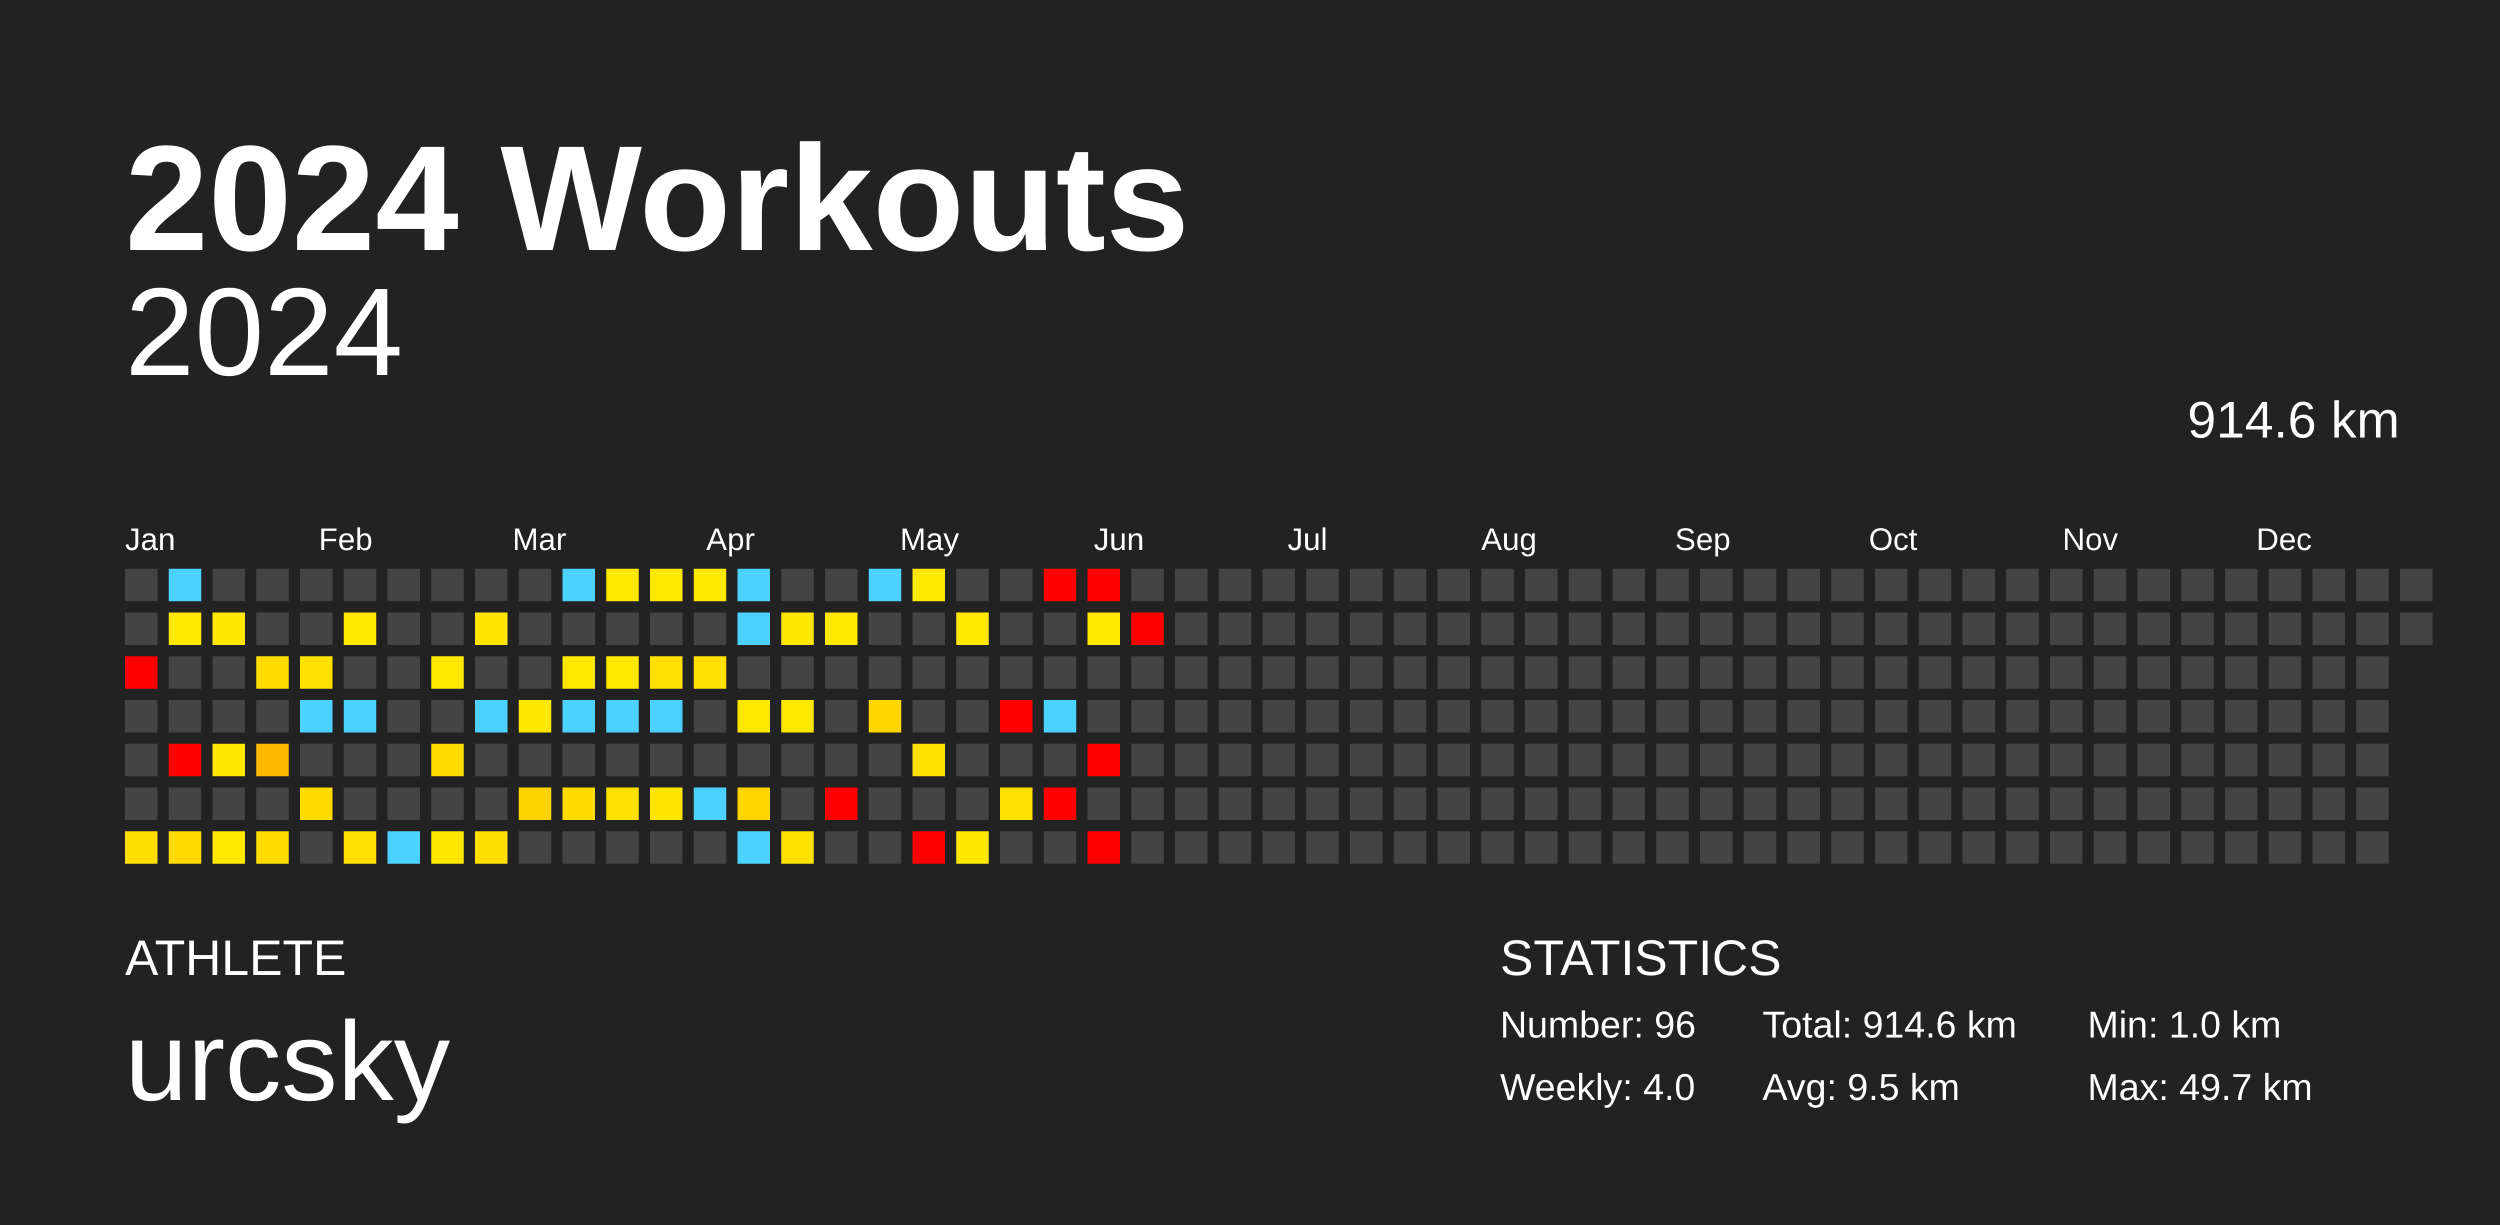
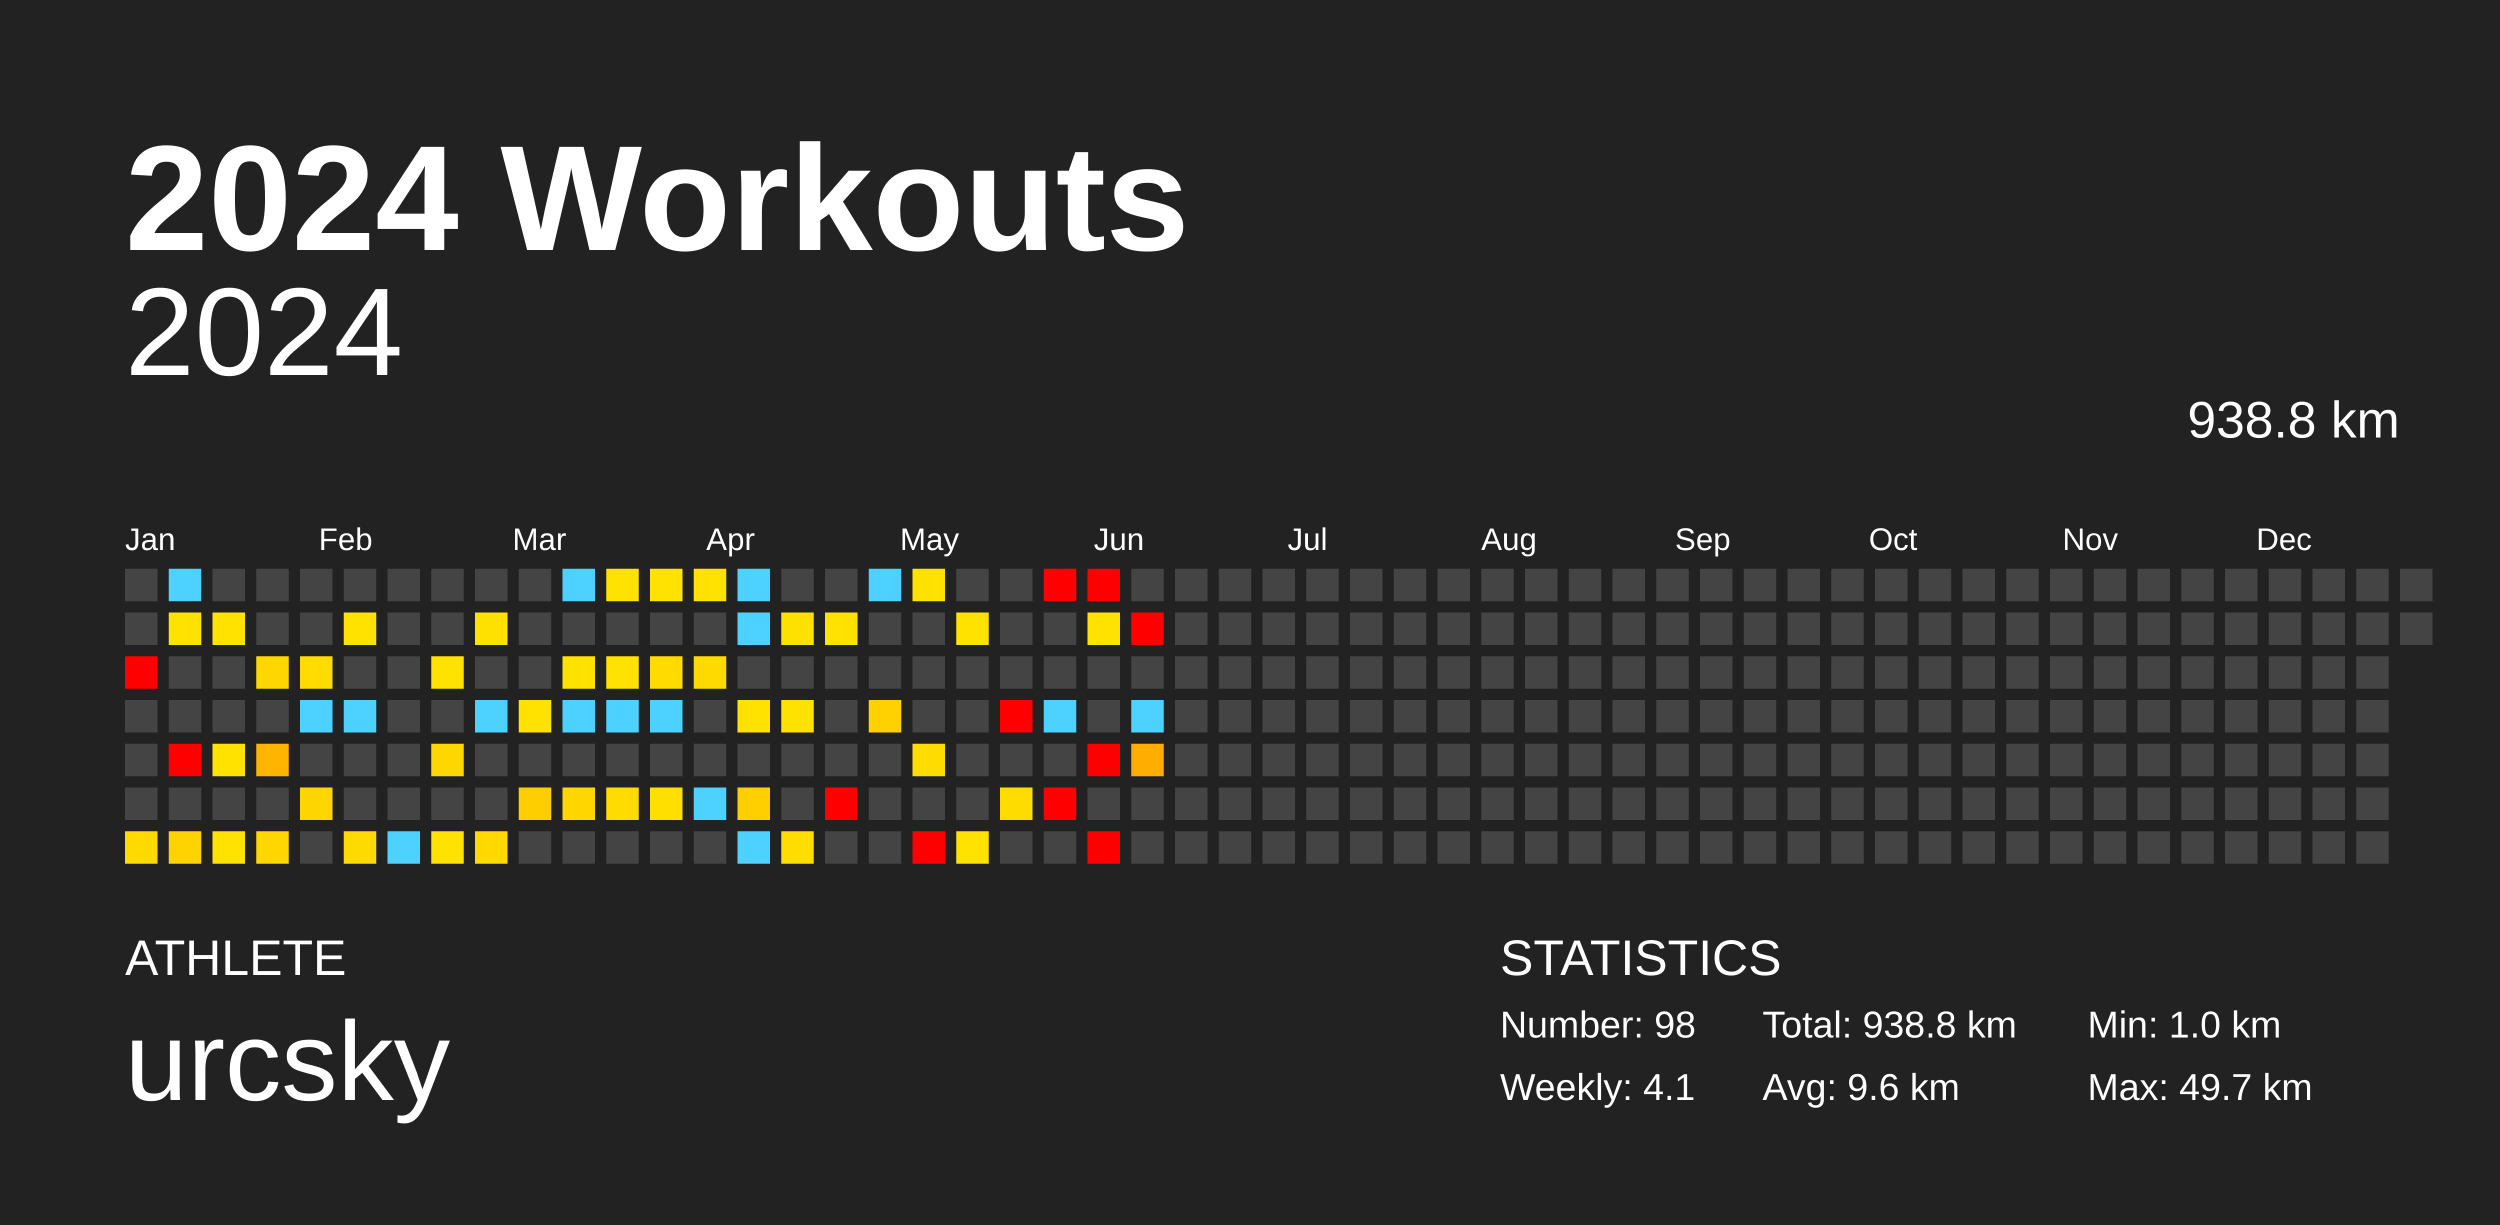
<svg xmlns="http://www.w3.org/2000/svg" baseProfile="full" height="98mm" version="1.1" viewBox="0,0,200,98" width="200mm">
  <defs />
  <rect fill="#222222" height="98" width="200" x="0" y="0" />
  <text fill="#FFFFFF" style="font-size:12px; font-family:Arial; font-weight:bold;" x="10" y="20">2024 Workouts</text>
  <text fill="#FFFFFF" style="font-size:4px; font-family:Arial" x="10" y="78">ATHLETE</text>
  <text fill="#FFFFFF" style="font-size:9px; font-family:Arial" x="10" y="88">urcsky</text>
  <text fill="#FFFFFF" style="font-size:4px; font-family:Arial" x="120" y="78">STATISTICS</text>
-   <text fill="#FFFFFF" style="font-size:3px; font-family:Arial" x="120" y="83">Number: 96</text>
-   <text fill="#FFFFFF" style="font-size:3px; font-family:Arial" x="120" y="88">Weekly: 4.0</text>
-   <text fill="#FFFFFF" style="font-size:3px; font-family:Arial" x="141" y="83">Total: 914.6 km</text>
-   <text fill="#FFFFFF" style="font-size:3px; font-family:Arial" x="141" y="88">Avg: 9.5 km</text>
+   <text fill="#FFFFFF" style="font-size:3px; font-family:Arial" x="120" y="83">Number: 98</text>
+   <text fill="#FFFFFF" style="font-size:3px; font-family:Arial" x="120" y="88">Weekly: 4.1</text>
+   <text fill="#FFFFFF" style="font-size:3px; font-family:Arial" x="141" y="83">Total: 938.8 km</text>
+   <text fill="#FFFFFF" style="font-size:3px; font-family:Arial" x="141" y="88">Avg: 9.6 km</text>
  <text fill="#FFFFFF" style="font-size:3px; font-family:Arial" x="167" y="83">Min: 1.0 km</text>
  <text fill="#FFFFFF" style="font-size:3px; font-family:Arial" x="167" y="88">Max: 49.7 km</text>
  <text alignment-baseline="hanging" fill="#FFFFFF" style="font-size:10.0px; font-family:Arial;" x="10" y="30">2024</text>
-   <text alignment-baseline="hanging" fill="#FFFFFF" style="font-size:4.125px; font-family:Arial;" x="175" y="35">914.6 km</text>
+   <text alignment-baseline="hanging" fill="#FFFFFF" style="font-size:4.125px; font-family:Arial;" x="175" y="35">938.8 km</text>
  <text fill="#FFFFFF" style="font-size:2.5px; font-family:Arial" x="10.0" y="44">Jan</text>
  <text fill="#FFFFFF" style="font-size:2.5px; font-family:Arial" x="25.5" y="44">Feb</text>
  <text fill="#FFFFFF" style="font-size:2.5px; font-family:Arial" x="41.0" y="44">Mar</text>
  <text fill="#FFFFFF" style="font-size:2.5px; font-family:Arial" x="56.5" y="44">Apr</text>
  <text fill="#FFFFFF" style="font-size:2.5px; font-family:Arial" x="72.0" y="44">May</text>
  <text fill="#FFFFFF" style="font-size:2.5px; font-family:Arial" x="87.5" y="44">Jun</text>
  <text fill="#FFFFFF" style="font-size:2.5px; font-family:Arial" x="103.0" y="44">Jul</text>
  <text fill="#FFFFFF" style="font-size:2.5px; font-family:Arial" x="118.5" y="44">Aug</text>
  <text fill="#FFFFFF" style="font-size:2.5px; font-family:Arial" x="134.0" y="44">Sep</text>
  <text fill="#FFFFFF" style="font-size:2.5px; font-family:Arial" x="149.5" y="44">Oct</text>
  <text fill="#FFFFFF" style="font-size:2.5px; font-family:Arial" x="165.0" y="44">Nov</text>
  <text fill="#FFFFFF" style="font-size:2.5px; font-family:Arial" x="180.5" y="44">Dec</text>
  <rect fill="#444444" height="2.6" width="2.6" x="10.0" y="45.5" />
  <rect fill="#444444" height="2.6" width="2.6" x="10.0" y="49.0" />
  <rect fill="red" height="2.6" width="2.6" x="10.0" y="52.5" />
  <rect fill="#444444" height="2.6" width="2.6" x="10.0" y="56.0" />
  <rect fill="#444444" height="2.6" width="2.6" x="10.0" y="59.5" />
  <rect fill="#444444" height="2.6" width="2.6" x="10.0" y="63.0" />
-   <rect fill="#ffde00" height="2.6" width="2.6" x="10.0" y="66.5" />
+   <rect fill="#ffd900" height="2.6" width="2.6" x="10.0" y="66.5" />
  <rect fill="#4dd2ff" height="2.6" width="2.6" x="13.5" y="45.5" />
-   <rect fill="#ffe800" height="2.6" width="2.6" x="13.5" y="49.0" />
+   <rect fill="#ffe200" height="2.6" width="2.6" x="13.5" y="49.0" />
  <rect fill="#444444" height="2.6" width="2.6" x="13.5" y="52.5" />
  <rect fill="#444444" height="2.6" width="2.6" x="13.5" y="56.0" />
  <rect fill="red" height="2.6" width="2.6" x="13.5" y="59.5" />
  <rect fill="#444444" height="2.6" width="2.6" x="13.5" y="63.0" />
-   <rect fill="#ffd900" height="2.6" width="2.6" x="13.5" y="66.5" />
+   <rect fill="#ffd300" height="2.6" width="2.6" x="13.5" y="66.5" />
  <rect fill="#444444" height="2.6" width="2.6" x="17.0" y="45.5" />
-   <rect fill="#ffe700" height="2.6" width="2.6" x="17.0" y="49.0" />
+   <rect fill="#ffe200" height="2.6" width="2.6" x="17.0" y="49.0" />
  <rect fill="#444444" height="2.6" width="2.6" x="17.0" y="52.5" />
  <rect fill="#444444" height="2.6" width="2.6" x="17.0" y="56.0" />
-   <rect fill="#ffe700" height="2.6" width="2.6" x="17.0" y="59.5" />
+   <rect fill="#ffe200" height="2.6" width="2.6" x="17.0" y="59.5" />
  <rect fill="#444444" height="2.6" width="2.6" x="17.0" y="63.0" />
-   <rect fill="#ffe800" height="2.6" width="2.6" x="17.0" y="66.5" />
+   <rect fill="#ffe200" height="2.6" width="2.6" x="17.0" y="66.5" />
  <rect fill="#444444" height="2.6" width="2.6" x="20.5" y="45.5" />
  <rect fill="#444444" height="2.6" width="2.6" x="20.5" y="49.0" />
-   <rect fill="#ffdc00" height="2.6" width="2.6" x="20.5" y="52.5" />
+   <rect fill="#ffd700" height="2.6" width="2.6" x="20.5" y="52.5" />
  <rect fill="#444444" height="2.6" width="2.6" x="20.5" y="56.0" />
-   <rect fill="#ffb900" height="2.6" width="2.6" x="20.5" y="59.5" />
+   <rect fill="#ffb500" height="2.6" width="2.6" x="20.5" y="59.5" />
  <rect fill="#444444" height="2.6" width="2.6" x="20.5" y="63.0" />
-   <rect fill="#ffdc00" height="2.6" width="2.6" x="20.5" y="66.5" />
+   <rect fill="#ffd600" height="2.6" width="2.6" x="20.5" y="66.5" />
  <rect fill="#444444" height="2.6" width="2.6" x="24.0" y="45.5" />
  <rect fill="#444444" height="2.6" width="2.6" x="24.0" y="49.0" />
-   <rect fill="#ffe100" height="2.6" width="2.6" x="24.0" y="52.5" />
+   <rect fill="#ffdb00" height="2.6" width="2.6" x="24.0" y="52.5" />
  <rect fill="#4dd2ff" height="2.6" width="2.6" x="24.0" y="56.0" />
  <rect fill="#444444" height="2.6" width="2.6" x="24.0" y="59.5" />
-   <rect fill="#ffdb00" height="2.6" width="2.6" x="24.0" y="63.0" />
+   <rect fill="#ffd500" height="2.6" width="2.6" x="24.0" y="63.0" />
  <rect fill="#444444" height="2.6" width="2.6" x="24.0" y="66.5" />
  <rect fill="#444444" height="2.6" width="2.6" x="27.5" y="45.5" />
-   <rect fill="#ffe800" height="2.6" width="2.6" x="27.5" y="49.0" />
+   <rect fill="#ffe200" height="2.6" width="2.6" x="27.5" y="49.0" />
  <rect fill="#444444" height="2.6" width="2.6" x="27.5" y="52.5" />
  <rect fill="#4dd2ff" height="2.6" width="2.6" x="27.5" y="56.0" />
  <rect fill="#444444" height="2.6" width="2.6" x="27.5" y="59.5" />
  <rect fill="#444444" height="2.6" width="2.6" x="27.5" y="63.0" />
-   <rect fill="#ffe000" height="2.6" width="2.6" x="27.5" y="66.5" />
+   <rect fill="#ffda00" height="2.6" width="2.6" x="27.5" y="66.5" />
  <rect fill="#444444" height="2.6" width="2.6" x="31.0" y="45.5" />
  <rect fill="#444444" height="2.6" width="2.6" x="31.0" y="49.0" />
  <rect fill="#444444" height="2.6" width="2.6" x="31.0" y="52.5" />
  <rect fill="#444444" height="2.6" width="2.6" x="31.0" y="56.0" />
  <rect fill="#444444" height="2.6" width="2.6" x="31.0" y="59.5" />
  <rect fill="#444444" height="2.6" width="2.6" x="31.0" y="63.0" />
  <rect fill="#4dd2ff" height="2.6" width="2.6" x="31.0" y="66.5" />
  <rect fill="#444444" height="2.6" width="2.6" x="34.5" y="45.5" />
  <rect fill="#444444" height="2.6" width="2.6" x="34.5" y="49.0" />
-   <rect fill="#ffe800" height="2.6" width="2.6" x="34.5" y="52.5" />
+   <rect fill="#ffe200" height="2.6" width="2.6" x="34.5" y="52.5" />
  <rect fill="#444444" height="2.6" width="2.6" x="34.5" y="56.0" />
-   <rect fill="#ffdc00" height="2.6" width="2.6" x="34.5" y="59.5" />
+   <rect fill="#ffd700" height="2.6" width="2.6" x="34.5" y="59.5" />
  <rect fill="#444444" height="2.6" width="2.6" x="34.5" y="63.0" />
-   <rect fill="#ffe700" height="2.6" width="2.6" x="34.5" y="66.5" />
+   <rect fill="#ffe200" height="2.6" width="2.6" x="34.5" y="66.5" />
  <rect fill="#444444" height="2.6" width="2.6" x="38.0" y="45.5" />
-   <rect fill="#ffe600" height="2.6" width="2.6" x="38.0" y="49.0" />
+   <rect fill="#ffe100" height="2.6" width="2.6" x="38.0" y="49.0" />
  <rect fill="#444444" height="2.6" width="2.6" x="38.0" y="52.5" />
  <rect fill="#4dd2ff" height="2.6" width="2.6" x="38.0" y="56.0" />
  <rect fill="#444444" height="2.6" width="2.6" x="38.0" y="59.5" />
  <rect fill="#444444" height="2.6" width="2.6" x="38.0" y="63.0" />
-   <rect fill="#ffde00" height="2.6" width="2.6" x="38.0" y="66.5" />
+   <rect fill="#ffd900" height="2.6" width="2.6" x="38.0" y="66.5" />
  <rect fill="#444444" height="2.6" width="2.6" x="41.5" y="45.5" />
  <rect fill="#444444" height="2.6" width="2.6" x="41.5" y="49.0" />
  <rect fill="#444444" height="2.6" width="2.6" x="41.5" y="52.5" />
-   <rect fill="#ffe700" height="2.6" width="2.6" x="41.5" y="56.0" />
+   <rect fill="#ffe200" height="2.6" width="2.6" x="41.5" y="56.0" />
  <rect fill="#444444" height="2.6" width="2.6" x="41.5" y="59.5" />
-   <rect fill="#ffd300" height="2.6" width="2.6" x="41.5" y="63.0" />
+   <rect fill="#ffce00" height="2.6" width="2.6" x="41.5" y="63.0" />
  <rect fill="#444444" height="2.6" width="2.6" x="41.5" y="66.5" />
  <rect fill="#4dd2ff" height="2.6" width="2.6" x="45.0" y="45.5" />
  <rect fill="#444444" height="2.6" width="2.6" x="45.0" y="49.0" />
-   <rect fill="#ffe800" height="2.6" width="2.6" x="45.0" y="52.5" />
+   <rect fill="#ffe200" height="2.6" width="2.6" x="45.0" y="52.5" />
  <rect fill="#4dd2ff" height="2.6" width="2.6" x="45.0" y="56.0" />
  <rect fill="#444444" height="2.6" width="2.6" x="45.0" y="59.5" />
-   <rect fill="#ffdb00" height="2.6" width="2.6" x="45.0" y="63.0" />
+   <rect fill="#ffd600" height="2.6" width="2.6" x="45.0" y="63.0" />
  <rect fill="#444444" height="2.6" width="2.6" x="45.0" y="66.5" />
-   <rect fill="#ffe800" height="2.6" width="2.6" x="48.5" y="45.5" />
+   <rect fill="#ffe200" height="2.6" width="2.6" x="48.5" y="45.5" />
  <rect fill="#444444" height="2.6" width="2.6" x="48.5" y="49.0" />
-   <rect fill="#ffe800" height="2.6" width="2.6" x="48.5" y="52.5" />
+   <rect fill="#ffe200" height="2.6" width="2.6" x="48.5" y="52.5" />
  <rect fill="#4dd2ff" height="2.6" width="2.6" x="48.5" y="56.0" />
  <rect fill="#444444" height="2.6" width="2.6" x="48.5" y="59.5" />
-   <rect fill="#ffe100" height="2.6" width="2.6" x="48.5" y="63.0" />
+   <rect fill="#ffdb00" height="2.6" width="2.6" x="48.5" y="63.0" />
  <rect fill="#444444" height="2.6" width="2.6" x="48.5" y="66.5" />
-   <rect fill="#ffe800" height="2.6" width="2.6" x="52.0" y="45.5" />
+   <rect fill="#ffe200" height="2.6" width="2.6" x="52.0" y="45.5" />
  <rect fill="#444444" height="2.6" width="2.6" x="52.0" y="49.0" />
-   <rect fill="#ffe000" height="2.6" width="2.6" x="52.0" y="52.5" />
+   <rect fill="#ffdb00" height="2.6" width="2.6" x="52.0" y="52.5" />
  <rect fill="#4dd2ff" height="2.6" width="2.6" x="52.0" y="56.0" />
  <rect fill="#444444" height="2.6" width="2.6" x="52.0" y="59.5" />
-   <rect fill="#ffe500" height="2.6" width="2.6" x="52.0" y="63.0" />
+   <rect fill="#ffdf00" height="2.6" width="2.6" x="52.0" y="63.0" />
  <rect fill="#444444" height="2.6" width="2.6" x="52.0" y="66.5" />
-   <rect fill="#ffe800" height="2.6" width="2.6" x="55.5" y="45.5" />
+   <rect fill="#ffe200" height="2.6" width="2.6" x="55.5" y="45.5" />
  <rect fill="#444444" height="2.6" width="2.6" x="55.5" y="49.0" />
-   <rect fill="#ffe000" height="2.6" width="2.6" x="55.5" y="52.5" />
+   <rect fill="#ffda00" height="2.6" width="2.6" x="55.5" y="52.5" />
  <rect fill="#444444" height="2.6" width="2.6" x="55.5" y="56.0" />
  <rect fill="#444444" height="2.6" width="2.6" x="55.5" y="59.5" />
  <rect fill="#4dd2ff" height="2.6" width="2.6" x="55.5" y="63.0" />
  <rect fill="#444444" height="2.6" width="2.6" x="55.5" y="66.5" />
  <rect fill="#4dd2ff" height="2.6" width="2.6" x="59.0" y="45.5" />
  <rect fill="#4dd2ff" height="2.6" width="2.6" x="59.0" y="49.0" />
  <rect fill="#444444" height="2.6" width="2.6" x="59.0" y="52.5" />
-   <rect fill="#ffe800" height="2.6" width="2.6" x="59.0" y="56.0" />
+   <rect fill="#ffe200" height="2.6" width="2.6" x="59.0" y="56.0" />
  <rect fill="#444444" height="2.6" width="2.6" x="59.0" y="59.5" />
-   <rect fill="#ffd400" height="2.6" width="2.6" x="59.0" y="63.0" />
+   <rect fill="#ffcf00" height="2.6" width="2.6" x="59.0" y="63.0" />
  <rect fill="#4dd2ff" height="2.6" width="2.6" x="59.0" y="66.5" />
  <rect fill="#444444" height="2.6" width="2.6" x="62.5" y="45.5" />
-   <rect fill="#ffe700" height="2.6" width="2.6" x="62.5" y="49.0" />
+   <rect fill="#ffe100" height="2.6" width="2.6" x="62.5" y="49.0" />
  <rect fill="#444444" height="2.6" width="2.6" x="62.5" y="52.5" />
-   <rect fill="#ffe800" height="2.6" width="2.6" x="62.5" y="56.0" />
+   <rect fill="#ffe200" height="2.6" width="2.6" x="62.5" y="56.0" />
  <rect fill="#444444" height="2.6" width="2.6" x="62.5" y="59.5" />
  <rect fill="#444444" height="2.6" width="2.6" x="62.5" y="63.0" />
-   <rect fill="#ffe200" height="2.6" width="2.6" x="62.5" y="66.5" />
+   <rect fill="#ffdd00" height="2.6" width="2.6" x="62.5" y="66.5" />
  <rect fill="#444444" height="2.6" width="2.6" x="66.0" y="45.5" />
-   <rect fill="#ffe800" height="2.6" width="2.6" x="66.0" y="49.0" />
+   <rect fill="#ffe200" height="2.6" width="2.6" x="66.0" y="49.0" />
  <rect fill="#444444" height="2.6" width="2.6" x="66.0" y="52.5" />
  <rect fill="#444444" height="2.6" width="2.6" x="66.0" y="56.0" />
  <rect fill="#444444" height="2.6" width="2.6" x="66.0" y="59.5" />
  <rect fill="red" height="2.6" width="2.6" x="66.0" y="63.0" />
  <rect fill="#444444" height="2.6" width="2.6" x="66.0" y="66.5" />
  <rect fill="#4dd2ff" height="2.6" width="2.6" x="69.5" y="45.5" />
  <rect fill="#444444" height="2.6" width="2.6" x="69.5" y="49.0" />
  <rect fill="#444444" height="2.6" width="2.6" x="69.5" y="52.5" />
-   <rect fill="#ffd600" height="2.6" width="2.6" x="69.5" y="56.0" />
+   <rect fill="#ffd100" height="2.6" width="2.6" x="69.5" y="56.0" />
  <rect fill="#444444" height="2.6" width="2.6" x="69.5" y="59.5" />
  <rect fill="#444444" height="2.6" width="2.6" x="69.5" y="63.0" />
  <rect fill="#444444" height="2.6" width="2.6" x="69.5" y="66.5" />
-   <rect fill="#ffe800" height="2.6" width="2.6" x="73.0" y="45.5" />
+   <rect fill="#ffe200" height="2.6" width="2.6" x="73.0" y="45.5" />
  <rect fill="#444444" height="2.6" width="2.6" x="73.0" y="49.0" />
  <rect fill="#444444" height="2.6" width="2.6" x="73.0" y="52.5" />
  <rect fill="#444444" height="2.6" width="2.6" x="73.0" y="56.0" />
-   <rect fill="#ffe200" height="2.6" width="2.6" x="73.0" y="59.5" />
+   <rect fill="#ffdc00" height="2.6" width="2.6" x="73.0" y="59.5" />
  <rect fill="#444444" height="2.6" width="2.6" x="73.0" y="63.0" />
  <rect fill="red" height="2.6" width="2.6" x="73.0" y="66.5" />
  <rect fill="#444444" height="2.6" width="2.6" x="76.5" y="45.5" />
-   <rect fill="#ffe800" height="2.6" width="2.6" x="76.5" y="49.0" />
+   <rect fill="#ffe200" height="2.6" width="2.6" x="76.5" y="49.0" />
  <rect fill="#444444" height="2.6" width="2.6" x="76.5" y="52.5" />
  <rect fill="#444444" height="2.6" width="2.6" x="76.5" y="56.0" />
  <rect fill="#444444" height="2.6" width="2.6" x="76.5" y="59.5" />
  <rect fill="#444444" height="2.6" width="2.6" x="76.5" y="63.0" />
-   <rect fill="#ffe700" height="2.6" width="2.6" x="76.5" y="66.5" />
+   <rect fill="#ffe200" height="2.6" width="2.6" x="76.5" y="66.5" />
  <rect fill="#444444" height="2.6" width="2.6" x="80.0" y="45.5" />
  <rect fill="#444444" height="2.6" width="2.6" x="80.0" y="49.0" />
  <rect fill="#444444" height="2.6" width="2.6" x="80.0" y="52.5" />
  <rect fill="red" height="2.6" width="2.6" x="80.0" y="56.0" />
  <rect fill="#444444" height="2.6" width="2.6" x="80.0" y="59.5" />
-   <rect fill="#ffe100" height="2.6" width="2.6" x="80.0" y="63.0" />
+   <rect fill="#ffdc00" height="2.6" width="2.6" x="80.0" y="63.0" />
  <rect fill="#444444" height="2.6" width="2.6" x="80.0" y="66.5" />
  <rect fill="red" height="2.6" width="2.6" x="83.5" y="45.5" />
  <rect fill="#444444" height="2.6" width="2.6" x="83.5" y="49.0" />
  <rect fill="#444444" height="2.6" width="2.6" x="83.5" y="52.5" />
  <rect fill="#4dd2ff" height="2.6" width="2.6" x="83.5" y="56.0" />
  <rect fill="#444444" height="2.6" width="2.6" x="83.5" y="59.5" />
  <rect fill="red" height="2.6" width="2.6" x="83.5" y="63.0" />
  <rect fill="#444444" height="2.6" width="2.6" x="83.5" y="66.5" />
  <rect fill="red" height="2.6" width="2.6" x="87.0" y="45.5" />
-   <rect fill="#ffe800" height="2.6" width="2.6" x="87.0" y="49.0" />
+   <rect fill="#ffe200" height="2.6" width="2.6" x="87.0" y="49.0" />
  <rect fill="#444444" height="2.6" width="2.6" x="87.0" y="52.5" />
  <rect fill="#444444" height="2.6" width="2.6" x="87.0" y="56.0" />
  <rect fill="red" height="2.6" width="2.6" x="87.0" y="59.5" />
  <rect fill="#444444" height="2.6" width="2.6" x="87.0" y="63.0" />
  <rect fill="red" height="2.6" width="2.6" x="87.0" y="66.5" />
  <rect fill="#444444" height="2.6" width="2.6" x="90.5" y="45.5" />
  <rect fill="red" height="2.6" width="2.6" x="90.5" y="49.0" />
  <rect fill="#444444" height="2.6" width="2.6" x="90.5" y="52.5" />
-   <rect fill="#444444" height="2.6" width="2.6" x="90.5" y="56.0" />
-   <rect fill="#444444" height="2.6" width="2.6" x="90.5" y="59.5" />
+   <rect fill="#4dd2ff" height="2.6" width="2.6" x="90.5" y="56.0" />
+   <rect fill="#ffae00" height="2.6" width="2.6" x="90.5" y="59.5" />
  <rect fill="#444444" height="2.6" width="2.6" x="90.5" y="63.0" />
  <rect fill="#444444" height="2.6" width="2.6" x="90.5" y="66.5" />
  <rect fill="#444444" height="2.6" width="2.6" x="94.0" y="45.5" />
  <rect fill="#444444" height="2.6" width="2.6" x="94.0" y="49.0" />
  <rect fill="#444444" height="2.6" width="2.6" x="94.0" y="52.5" />
  <rect fill="#444444" height="2.6" width="2.6" x="94.0" y="56.0" />
  <rect fill="#444444" height="2.6" width="2.6" x="94.0" y="59.5" />
  <rect fill="#444444" height="2.6" width="2.6" x="94.0" y="63.0" />
  <rect fill="#444444" height="2.6" width="2.6" x="94.0" y="66.5" />
  <rect fill="#444444" height="2.6" width="2.6" x="97.5" y="45.5" />
  <rect fill="#444444" height="2.6" width="2.6" x="97.5" y="49.0" />
  <rect fill="#444444" height="2.6" width="2.6" x="97.5" y="52.5" />
  <rect fill="#444444" height="2.6" width="2.6" x="97.5" y="56.0" />
  <rect fill="#444444" height="2.6" width="2.6" x="97.5" y="59.5" />
  <rect fill="#444444" height="2.6" width="2.6" x="97.5" y="63.0" />
  <rect fill="#444444" height="2.6" width="2.6" x="97.5" y="66.5" />
  <rect fill="#444444" height="2.6" width="2.6" x="101.0" y="45.5" />
  <rect fill="#444444" height="2.6" width="2.6" x="101.0" y="49.0" />
  <rect fill="#444444" height="2.6" width="2.6" x="101.0" y="52.5" />
  <rect fill="#444444" height="2.6" width="2.6" x="101.0" y="56.0" />
  <rect fill="#444444" height="2.6" width="2.6" x="101.0" y="59.5" />
  <rect fill="#444444" height="2.6" width="2.6" x="101.0" y="63.0" />
  <rect fill="#444444" height="2.6" width="2.6" x="101.0" y="66.5" />
  <rect fill="#444444" height="2.6" width="2.6" x="104.5" y="45.5" />
  <rect fill="#444444" height="2.6" width="2.6" x="104.5" y="49.0" />
  <rect fill="#444444" height="2.6" width="2.6" x="104.5" y="52.5" />
  <rect fill="#444444" height="2.6" width="2.6" x="104.5" y="56.0" />
  <rect fill="#444444" height="2.6" width="2.6" x="104.5" y="59.5" />
  <rect fill="#444444" height="2.6" width="2.6" x="104.5" y="63.0" />
  <rect fill="#444444" height="2.6" width="2.6" x="104.5" y="66.5" />
  <rect fill="#444444" height="2.6" width="2.6" x="108.0" y="45.5" />
  <rect fill="#444444" height="2.6" width="2.6" x="108.0" y="49.0" />
  <rect fill="#444444" height="2.6" width="2.6" x="108.0" y="52.5" />
  <rect fill="#444444" height="2.6" width="2.6" x="108.0" y="56.0" />
  <rect fill="#444444" height="2.6" width="2.6" x="108.0" y="59.5" />
  <rect fill="#444444" height="2.6" width="2.6" x="108.0" y="63.0" />
  <rect fill="#444444" height="2.6" width="2.6" x="108.0" y="66.5" />
  <rect fill="#444444" height="2.6" width="2.6" x="111.5" y="45.5" />
  <rect fill="#444444" height="2.6" width="2.6" x="111.5" y="49.0" />
  <rect fill="#444444" height="2.6" width="2.6" x="111.5" y="52.5" />
  <rect fill="#444444" height="2.6" width="2.6" x="111.5" y="56.0" />
  <rect fill="#444444" height="2.6" width="2.6" x="111.5" y="59.5" />
  <rect fill="#444444" height="2.6" width="2.6" x="111.5" y="63.0" />
  <rect fill="#444444" height="2.6" width="2.6" x="111.5" y="66.5" />
  <rect fill="#444444" height="2.6" width="2.6" x="115.0" y="45.5" />
  <rect fill="#444444" height="2.6" width="2.6" x="115.0" y="49.0" />
  <rect fill="#444444" height="2.6" width="2.6" x="115.0" y="52.5" />
  <rect fill="#444444" height="2.6" width="2.6" x="115.0" y="56.0" />
  <rect fill="#444444" height="2.6" width="2.6" x="115.0" y="59.5" />
  <rect fill="#444444" height="2.6" width="2.6" x="115.0" y="63.0" />
  <rect fill="#444444" height="2.6" width="2.6" x="115.0" y="66.5" />
  <rect fill="#444444" height="2.6" width="2.6" x="118.5" y="45.5" />
  <rect fill="#444444" height="2.6" width="2.6" x="118.5" y="49.0" />
  <rect fill="#444444" height="2.6" width="2.6" x="118.5" y="52.5" />
  <rect fill="#444444" height="2.6" width="2.6" x="118.5" y="56.0" />
  <rect fill="#444444" height="2.6" width="2.6" x="118.5" y="59.5" />
  <rect fill="#444444" height="2.6" width="2.6" x="118.5" y="63.0" />
  <rect fill="#444444" height="2.6" width="2.6" x="118.5" y="66.5" />
  <rect fill="#444444" height="2.6" width="2.6" x="122.0" y="45.5" />
  <rect fill="#444444" height="2.6" width="2.6" x="122.0" y="49.0" />
  <rect fill="#444444" height="2.6" width="2.6" x="122.0" y="52.5" />
  <rect fill="#444444" height="2.6" width="2.6" x="122.0" y="56.0" />
  <rect fill="#444444" height="2.6" width="2.6" x="122.0" y="59.5" />
  <rect fill="#444444" height="2.6" width="2.6" x="122.0" y="63.0" />
  <rect fill="#444444" height="2.6" width="2.6" x="122.0" y="66.5" />
  <rect fill="#444444" height="2.6" width="2.6" x="125.5" y="45.5" />
  <rect fill="#444444" height="2.6" width="2.6" x="125.5" y="49.0" />
  <rect fill="#444444" height="2.6" width="2.6" x="125.5" y="52.5" />
  <rect fill="#444444" height="2.6" width="2.6" x="125.5" y="56.0" />
  <rect fill="#444444" height="2.6" width="2.6" x="125.5" y="59.5" />
  <rect fill="#444444" height="2.6" width="2.6" x="125.5" y="63.0" />
  <rect fill="#444444" height="2.6" width="2.6" x="125.5" y="66.5" />
  <rect fill="#444444" height="2.6" width="2.6" x="129.0" y="45.5" />
  <rect fill="#444444" height="2.6" width="2.6" x="129.0" y="49.0" />
  <rect fill="#444444" height="2.6" width="2.6" x="129.0" y="52.5" />
  <rect fill="#444444" height="2.6" width="2.6" x="129.0" y="56.0" />
  <rect fill="#444444" height="2.6" width="2.6" x="129.0" y="59.5" />
  <rect fill="#444444" height="2.6" width="2.6" x="129.0" y="63.0" />
  <rect fill="#444444" height="2.6" width="2.6" x="129.0" y="66.5" />
  <rect fill="#444444" height="2.6" width="2.6" x="132.5" y="45.5" />
  <rect fill="#444444" height="2.6" width="2.6" x="132.5" y="49.0" />
  <rect fill="#444444" height="2.6" width="2.6" x="132.5" y="52.5" />
  <rect fill="#444444" height="2.6" width="2.6" x="132.5" y="56.0" />
  <rect fill="#444444" height="2.6" width="2.6" x="132.5" y="59.5" />
  <rect fill="#444444" height="2.6" width="2.6" x="132.5" y="63.0" />
  <rect fill="#444444" height="2.6" width="2.6" x="132.5" y="66.5" />
  <rect fill="#444444" height="2.6" width="2.6" x="136.0" y="45.5" />
  <rect fill="#444444" height="2.6" width="2.6" x="136.0" y="49.0" />
  <rect fill="#444444" height="2.6" width="2.6" x="136.0" y="52.5" />
  <rect fill="#444444" height="2.6" width="2.6" x="136.0" y="56.0" />
  <rect fill="#444444" height="2.6" width="2.6" x="136.0" y="59.5" />
  <rect fill="#444444" height="2.6" width="2.6" x="136.0" y="63.0" />
  <rect fill="#444444" height="2.6" width="2.6" x="136.0" y="66.5" />
  <rect fill="#444444" height="2.6" width="2.6" x="139.5" y="45.5" />
  <rect fill="#444444" height="2.6" width="2.6" x="139.5" y="49.0" />
  <rect fill="#444444" height="2.6" width="2.6" x="139.5" y="52.5" />
  <rect fill="#444444" height="2.6" width="2.6" x="139.5" y="56.0" />
  <rect fill="#444444" height="2.6" width="2.6" x="139.5" y="59.5" />
  <rect fill="#444444" height="2.6" width="2.6" x="139.5" y="63.0" />
  <rect fill="#444444" height="2.6" width="2.6" x="139.5" y="66.5" />
  <rect fill="#444444" height="2.6" width="2.6" x="143.0" y="45.5" />
  <rect fill="#444444" height="2.6" width="2.6" x="143.0" y="49.0" />
  <rect fill="#444444" height="2.6" width="2.6" x="143.0" y="52.5" />
  <rect fill="#444444" height="2.6" width="2.6" x="143.0" y="56.0" />
  <rect fill="#444444" height="2.6" width="2.6" x="143.0" y="59.5" />
  <rect fill="#444444" height="2.6" width="2.6" x="143.0" y="63.0" />
  <rect fill="#444444" height="2.6" width="2.6" x="143.0" y="66.5" />
  <rect fill="#444444" height="2.6" width="2.6" x="146.5" y="45.5" />
  <rect fill="#444444" height="2.6" width="2.6" x="146.5" y="49.0" />
  <rect fill="#444444" height="2.6" width="2.6" x="146.5" y="52.5" />
  <rect fill="#444444" height="2.6" width="2.6" x="146.5" y="56.0" />
  <rect fill="#444444" height="2.6" width="2.6" x="146.5" y="59.5" />
  <rect fill="#444444" height="2.6" width="2.6" x="146.5" y="63.0" />
  <rect fill="#444444" height="2.6" width="2.6" x="146.5" y="66.5" />
  <rect fill="#444444" height="2.6" width="2.6" x="150.0" y="45.5" />
  <rect fill="#444444" height="2.6" width="2.6" x="150.0" y="49.0" />
  <rect fill="#444444" height="2.6" width="2.6" x="150.0" y="52.5" />
  <rect fill="#444444" height="2.6" width="2.6" x="150.0" y="56.0" />
  <rect fill="#444444" height="2.6" width="2.6" x="150.0" y="59.5" />
  <rect fill="#444444" height="2.6" width="2.6" x="150.0" y="63.0" />
  <rect fill="#444444" height="2.6" width="2.6" x="150.0" y="66.5" />
  <rect fill="#444444" height="2.6" width="2.6" x="153.5" y="45.5" />
  <rect fill="#444444" height="2.6" width="2.6" x="153.5" y="49.0" />
  <rect fill="#444444" height="2.6" width="2.6" x="153.5" y="52.5" />
  <rect fill="#444444" height="2.6" width="2.6" x="153.5" y="56.0" />
  <rect fill="#444444" height="2.6" width="2.6" x="153.5" y="59.5" />
  <rect fill="#444444" height="2.6" width="2.6" x="153.5" y="63.0" />
  <rect fill="#444444" height="2.6" width="2.6" x="153.5" y="66.5" />
  <rect fill="#444444" height="2.6" width="2.6" x="157.0" y="45.5" />
  <rect fill="#444444" height="2.6" width="2.6" x="157.0" y="49.0" />
  <rect fill="#444444" height="2.6" width="2.6" x="157.0" y="52.5" />
  <rect fill="#444444" height="2.6" width="2.6" x="157.0" y="56.0" />
  <rect fill="#444444" height="2.6" width="2.6" x="157.0" y="59.5" />
  <rect fill="#444444" height="2.6" width="2.6" x="157.0" y="63.0" />
  <rect fill="#444444" height="2.6" width="2.6" x="157.0" y="66.5" />
  <rect fill="#444444" height="2.6" width="2.6" x="160.5" y="45.5" />
  <rect fill="#444444" height="2.6" width="2.6" x="160.5" y="49.0" />
  <rect fill="#444444" height="2.6" width="2.6" x="160.5" y="52.5" />
  <rect fill="#444444" height="2.6" width="2.6" x="160.5" y="56.0" />
  <rect fill="#444444" height="2.6" width="2.6" x="160.5" y="59.5" />
  <rect fill="#444444" height="2.6" width="2.6" x="160.5" y="63.0" />
  <rect fill="#444444" height="2.6" width="2.6" x="160.5" y="66.5" />
  <rect fill="#444444" height="2.6" width="2.6" x="164.0" y="45.5" />
  <rect fill="#444444" height="2.6" width="2.6" x="164.0" y="49.0" />
  <rect fill="#444444" height="2.6" width="2.6" x="164.0" y="52.5" />
  <rect fill="#444444" height="2.6" width="2.6" x="164.0" y="56.0" />
  <rect fill="#444444" height="2.6" width="2.6" x="164.0" y="59.5" />
  <rect fill="#444444" height="2.6" width="2.6" x="164.0" y="63.0" />
  <rect fill="#444444" height="2.6" width="2.6" x="164.0" y="66.5" />
  <rect fill="#444444" height="2.6" width="2.6" x="167.5" y="45.5" />
  <rect fill="#444444" height="2.6" width="2.6" x="167.5" y="49.0" />
  <rect fill="#444444" height="2.6" width="2.6" x="167.5" y="52.5" />
  <rect fill="#444444" height="2.6" width="2.6" x="167.5" y="56.0" />
  <rect fill="#444444" height="2.6" width="2.6" x="167.5" y="59.5" />
  <rect fill="#444444" height="2.6" width="2.6" x="167.5" y="63.0" />
  <rect fill="#444444" height="2.6" width="2.6" x="167.5" y="66.5" />
  <rect fill="#444444" height="2.6" width="2.6" x="171.0" y="45.5" />
  <rect fill="#444444" height="2.6" width="2.6" x="171.0" y="49.0" />
  <rect fill="#444444" height="2.6" width="2.6" x="171.0" y="52.5" />
  <rect fill="#444444" height="2.6" width="2.6" x="171.0" y="56.0" />
  <rect fill="#444444" height="2.6" width="2.6" x="171.0" y="59.5" />
  <rect fill="#444444" height="2.6" width="2.6" x="171.0" y="63.0" />
  <rect fill="#444444" height="2.6" width="2.6" x="171.0" y="66.5" />
  <rect fill="#444444" height="2.6" width="2.6" x="174.5" y="45.5" />
  <rect fill="#444444" height="2.6" width="2.6" x="174.5" y="49.0" />
  <rect fill="#444444" height="2.6" width="2.6" x="174.5" y="52.5" />
  <rect fill="#444444" height="2.6" width="2.6" x="174.5" y="56.0" />
  <rect fill="#444444" height="2.6" width="2.6" x="174.5" y="59.5" />
  <rect fill="#444444" height="2.6" width="2.6" x="174.5" y="63.0" />
  <rect fill="#444444" height="2.6" width="2.6" x="174.5" y="66.5" />
  <rect fill="#444444" height="2.6" width="2.6" x="178.0" y="45.5" />
  <rect fill="#444444" height="2.6" width="2.6" x="178.0" y="49.0" />
  <rect fill="#444444" height="2.6" width="2.6" x="178.0" y="52.5" />
  <rect fill="#444444" height="2.6" width="2.6" x="178.0" y="56.0" />
  <rect fill="#444444" height="2.6" width="2.6" x="178.0" y="59.5" />
  <rect fill="#444444" height="2.6" width="2.6" x="178.0" y="63.0" />
  <rect fill="#444444" height="2.6" width="2.6" x="178.0" y="66.5" />
  <rect fill="#444444" height="2.6" width="2.6" x="181.5" y="45.5" />
  <rect fill="#444444" height="2.6" width="2.6" x="181.5" y="49.0" />
  <rect fill="#444444" height="2.6" width="2.6" x="181.5" y="52.5" />
  <rect fill="#444444" height="2.6" width="2.6" x="181.5" y="56.0" />
  <rect fill="#444444" height="2.6" width="2.6" x="181.5" y="59.5" />
  <rect fill="#444444" height="2.6" width="2.6" x="181.5" y="63.0" />
  <rect fill="#444444" height="2.6" width="2.6" x="181.5" y="66.5" />
  <rect fill="#444444" height="2.6" width="2.6" x="185.0" y="45.5" />
  <rect fill="#444444" height="2.6" width="2.6" x="185.0" y="49.0" />
  <rect fill="#444444" height="2.6" width="2.6" x="185.0" y="52.5" />
  <rect fill="#444444" height="2.6" width="2.6" x="185.0" y="56.0" />
  <rect fill="#444444" height="2.6" width="2.6" x="185.0" y="59.5" />
  <rect fill="#444444" height="2.6" width="2.6" x="185.0" y="63.0" />
  <rect fill="#444444" height="2.6" width="2.6" x="185.0" y="66.5" />
  <rect fill="#444444" height="2.6" width="2.6" x="188.5" y="45.5" />
  <rect fill="#444444" height="2.6" width="2.6" x="188.5" y="49.0" />
  <rect fill="#444444" height="2.6" width="2.6" x="188.5" y="52.5" />
  <rect fill="#444444" height="2.6" width="2.6" x="188.5" y="56.0" />
  <rect fill="#444444" height="2.6" width="2.6" x="188.5" y="59.5" />
  <rect fill="#444444" height="2.6" width="2.6" x="188.5" y="63.0" />
  <rect fill="#444444" height="2.6" width="2.6" x="188.5" y="66.5" />
  <rect fill="#444444" height="2.6" width="2.6" x="192.0" y="45.5" />
  <rect fill="#444444" height="2.6" width="2.6" x="192.0" y="49.0" />
</svg>
